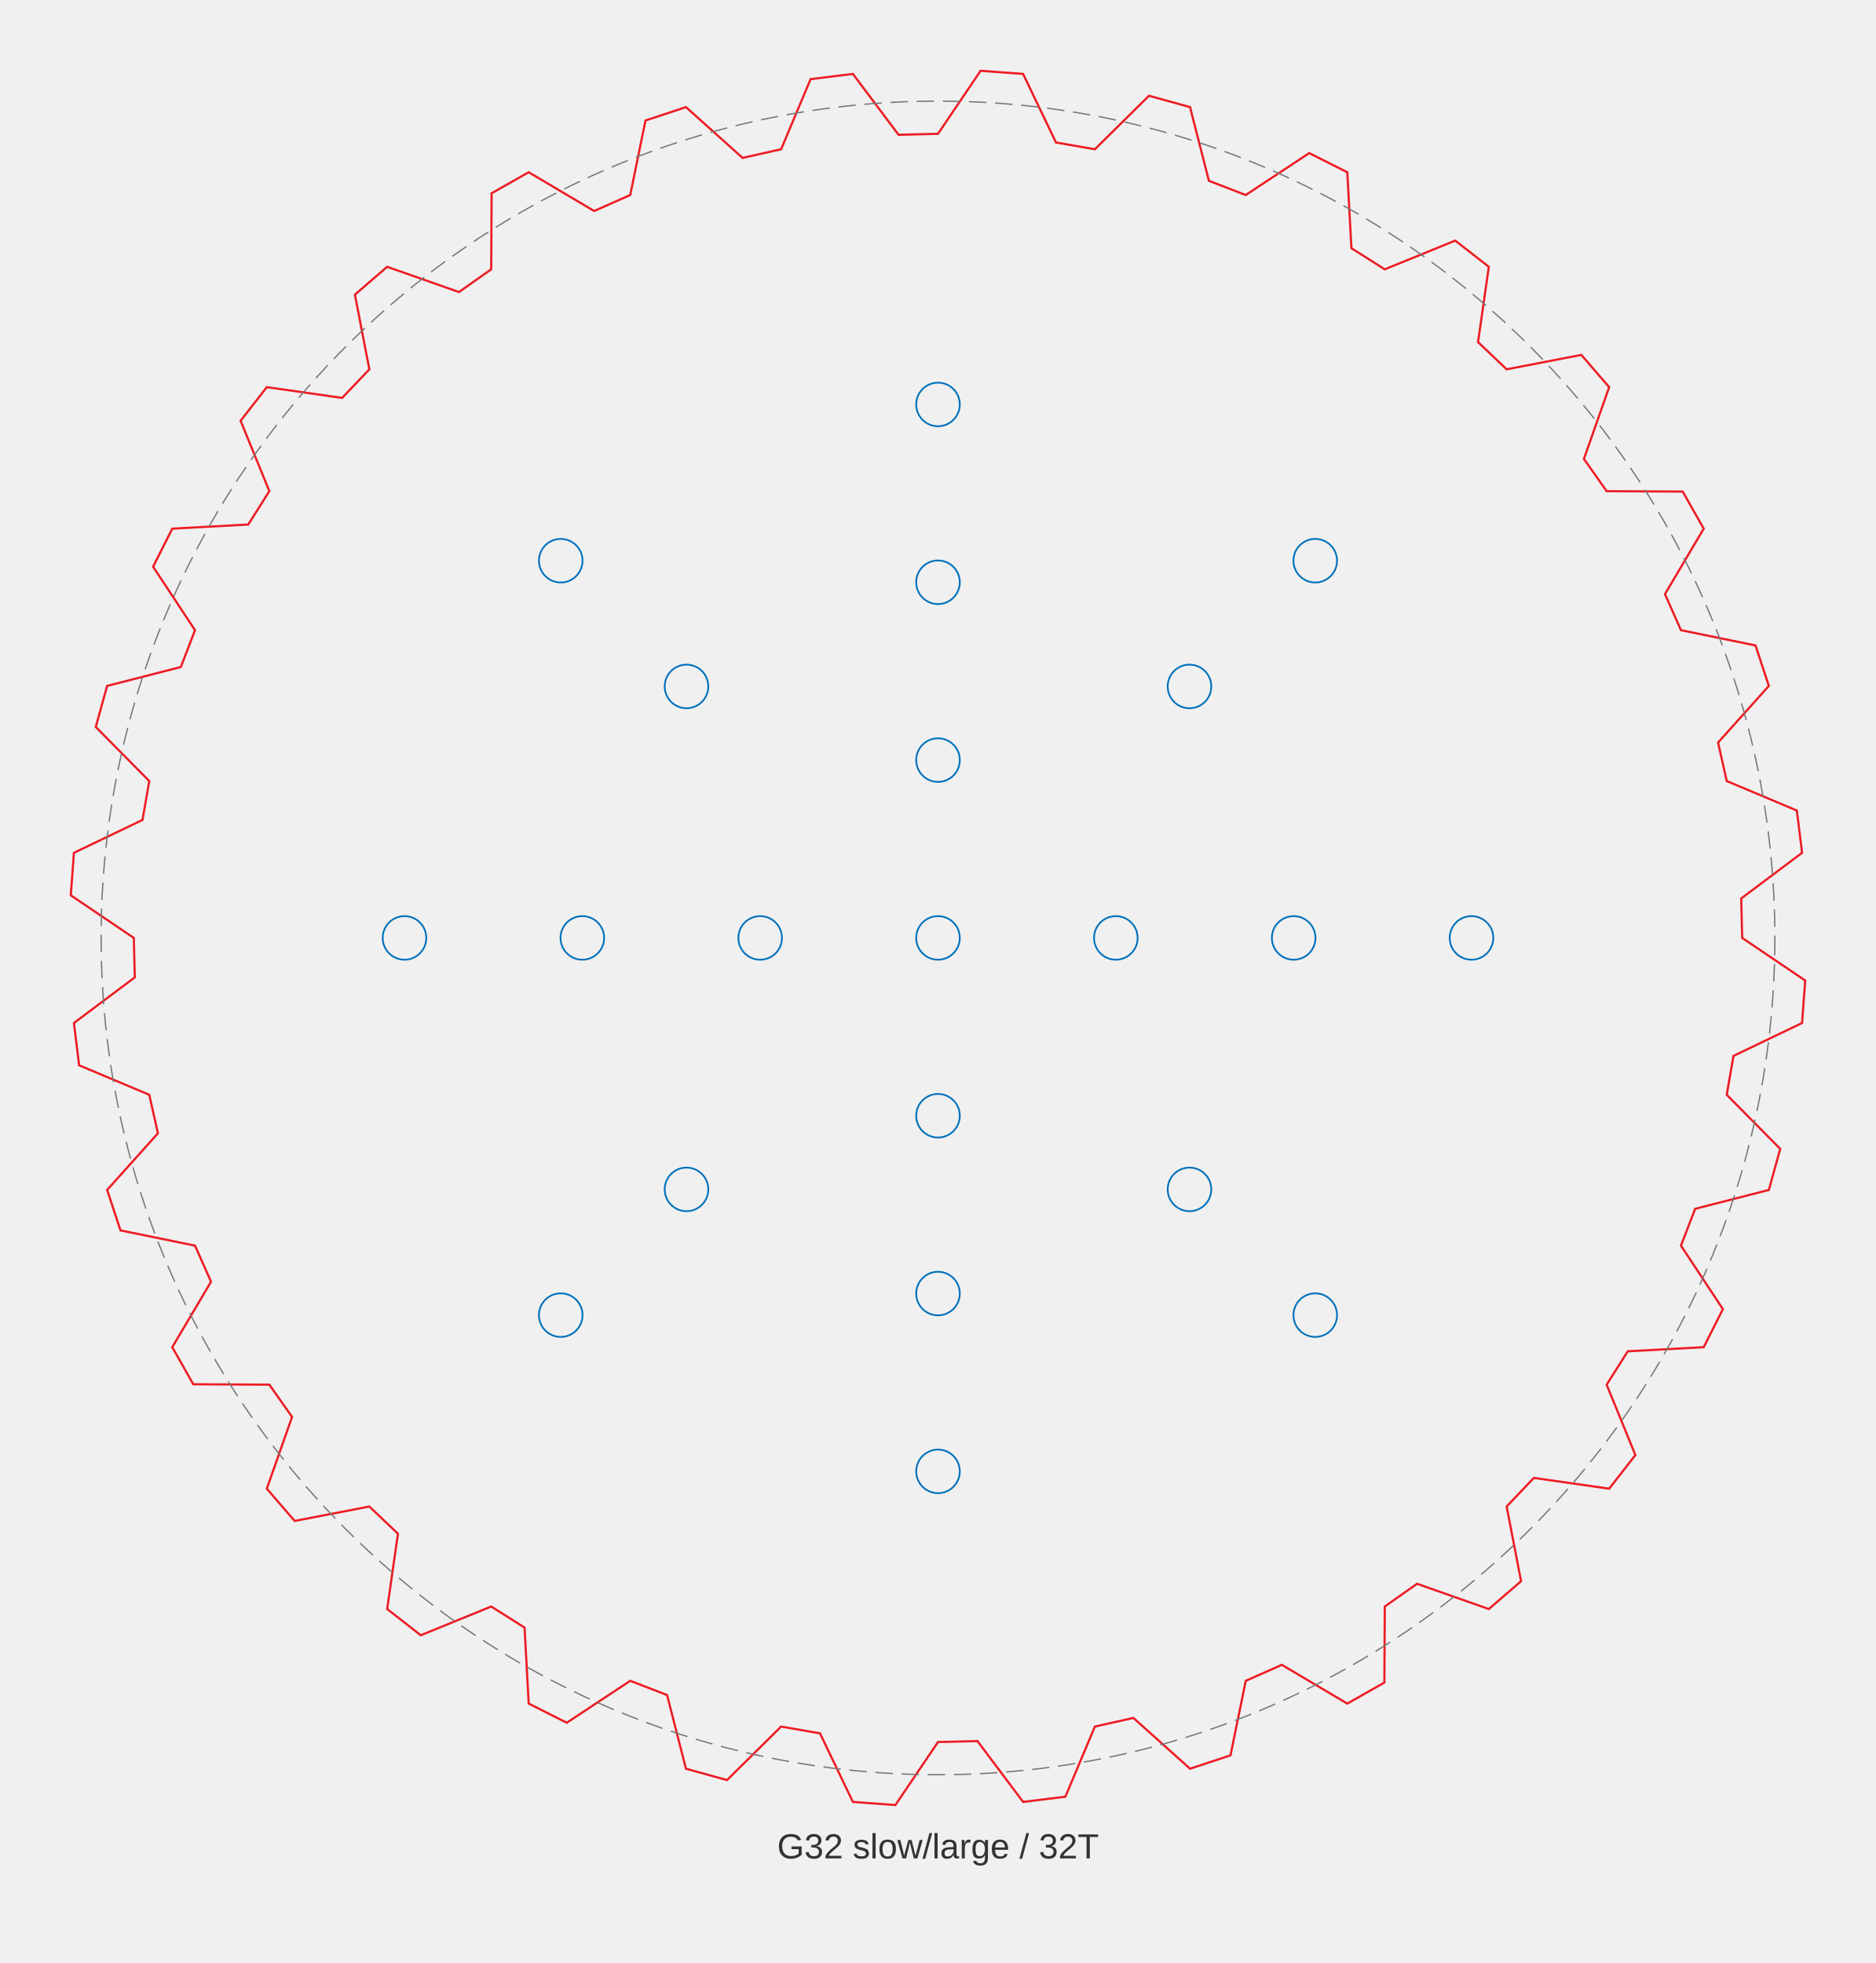
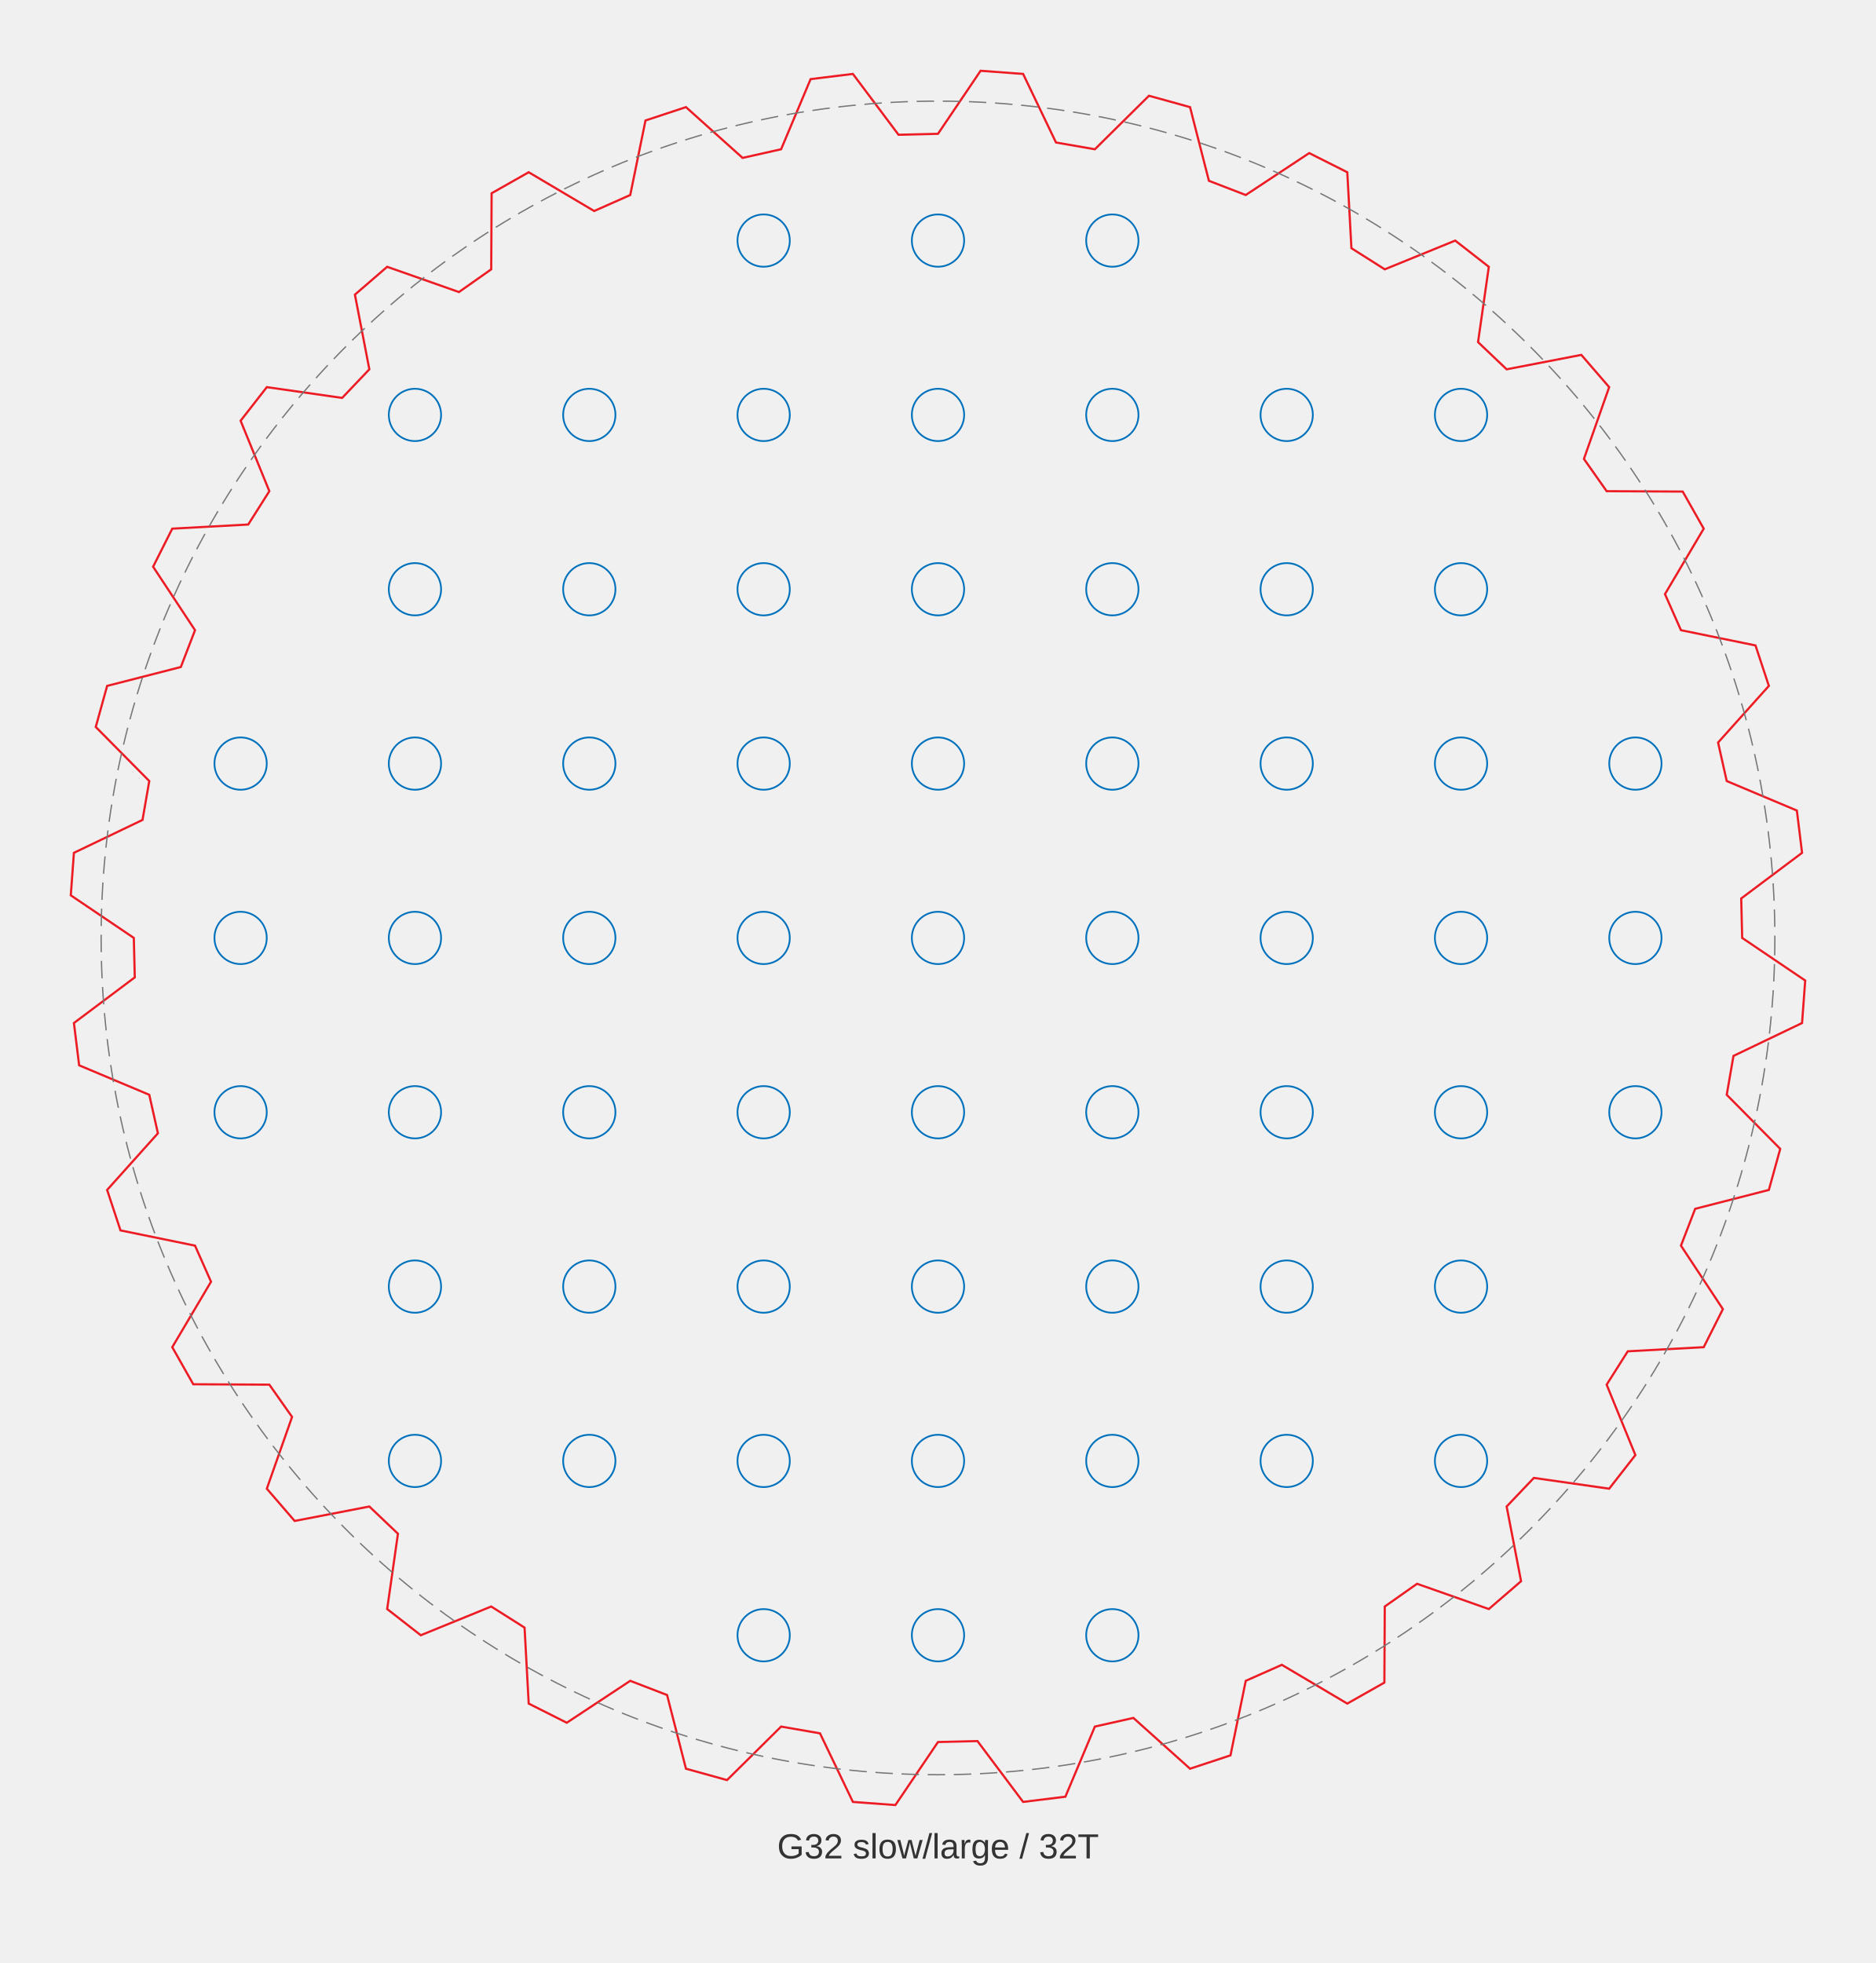
- <svg xmlns="http://www.w3.org/2000/svg" version="1.1" width="215.2mm" height="225.2mm" viewBox="0 0 215.2 225.2" data-profile-key="motionsmith-ms4n" data-grid-pitch-mm="20.4" data-hole-diameter-mm="5.0">
+ <svg xmlns="http://www.w3.org/2000/svg" version="1.1" width="215.2mm" height="225.2mm" viewBox="0 0 215.2 225.2" data-profile-key="motionsmith-ms4n" data-grid-pitch-mm="20" data-hole-diameter-mm="6">
  <defs>
    <style>
      .cut { fill: none; stroke: #ed1c24; stroke-width: 0.25; stroke-miterlimit: 10; }
      .drill { fill: none; stroke: #0071bc; stroke-width: 0.2; stroke-miterlimit: 10; }
      .score { fill: none; stroke: #777777; stroke-width: 0.15; stroke-dasharray: 2 1; }
      .label { fill: #333333; font-family: Arial, Helvetica, sans-serif; font-size: 4px; }
      .tiny { fill: #333333; font-family: Arial, Helvetica, sans-serif; font-size: 3px; }
      .paper { fill: #ffffff; stroke: none; }
    </style>
  </defs>
  <path d="M 199.85 107.6 L 207.08 112.487 L 206.72 117.363 L 198.852 121.136 L 198.077 125.597 L 204.215 131.801 L 202.911 136.512 L 194.457 138.678 L 192.828 142.903 L 197.637 150.184 L 195.439 154.551 L 186.725 155.026 L 184.303 158.851 L 187.599 166.932 L 184.592 170.786 L 175.953 169.551 L 172.831 172.831 L 174.487 181.399 L 170.786 184.592 L 162.553 181.696 L 158.851 184.303 L 158.805 193.03 L 154.551 195.439 L 147.042 190.993 L 142.903 192.828 L 141.154 201.378 L 136.512 202.911 L 130.015 197.085 L 125.597 198.077 L 122.214 206.122 L 117.363 206.72 L 112.126 199.739 L 107.6 199.85 L 102.713 207.08 L 97.837 206.72 L 94.064 198.852 L 89.603 198.077 L 83.399 204.215 L 78.688 202.911 L 76.522 194.457 L 72.297 192.828 L 65.016 197.637 L 60.649 195.439 L 60.174 186.725 L 56.349 184.303 L 48.268 187.599 L 44.414 184.592 L 45.649 175.953 L 42.369 172.831 L 33.801 174.487 L 30.608 170.786 L 33.504 162.553 L 30.897 158.851 L 22.17 158.805 L 19.761 154.551 L 24.207 147.042 L 22.372 142.903 L 13.822 141.154 L 12.289 136.512 L 18.115 130.015 L 17.123 125.597 L 9.078 122.214 L 8.48 117.363 L 15.461 112.126 L 15.35 107.6 L 8.12 102.713 L 8.48 97.837 L 16.348 94.064 L 17.123 89.603 L 10.985 83.399 L 12.289 78.688 L 20.743 76.522 L 22.372 72.297 L 17.563 65.016 L 19.761 60.649 L 28.475 60.174 L 30.897 56.349 L 27.601 48.268 L 30.608 44.414 L 39.247 45.649 L 42.369 42.369 L 40.713 33.801 L 44.414 30.608 L 52.647 33.504 L 56.349 30.897 L 56.395 22.17 L 60.649 19.761 L 68.158 24.207 L 72.297 22.372 L 74.046 13.822 L 78.688 12.289 L 85.185 18.115 L 89.603 17.123 L 92.986 9.078 L 97.837 8.48 L 103.074 15.461 L 107.6 15.35 L 112.487 8.12 L 117.363 8.48 L 121.136 16.348 L 125.597 17.123 L 131.801 10.985 L 136.512 12.289 L 138.678 20.743 L 142.903 22.372 L 150.184 17.563 L 154.551 19.761 L 155.026 28.475 L 158.851 30.897 L 166.932 27.601 L 170.786 30.608 L 169.551 39.247 L 172.831 42.369 L 181.399 40.713 L 184.592 44.414 L 181.696 52.647 L 184.303 56.349 L 193.03 56.395 L 195.439 60.649 L 190.993 68.158 L 192.828 72.297 L 201.378 74.046 L 202.911 78.688 L 197.085 85.185 L 198.077 89.603 L 206.122 92.986 L 206.72 97.837 L 199.739 103.074 Z" class="cut gear-outline" data-teeth="32" data-pitch-radius-mm="96" data-root-radius-mm="92.25" data-outer-radius-mm="99.6" />
-   <circle cx="107.6" cy="107.6" r="2.5" class="drill axle-hole" data-hole-role="axle" data-hole-diameter-mm="5.0" />
+   <circle cx="107.6" cy="107.6" r="3" class="drill axle-hole" data-hole-role="axle" data-hole-diameter-mm="6" />
  <circle cx="107.6" cy="107.6" r="96" class="score pitch-circle" />
-   <circle cx="128" cy="107.6" r="2.5" class="drill linkage-hole bracket-hole" data-hole-role="linkage-bracket" data-hole-diameter-mm="5.0" data-hole-ring="0" data-hole-index="0" data-hole-radius-mm="20.4" />
-   <circle cx="107.6" cy="128" r="2.5" class="drill linkage-hole bracket-hole" data-hole-role="linkage-bracket" data-hole-diameter-mm="5.0" data-hole-ring="0" data-hole-index="1" data-hole-radius-mm="20.4" />
-   <circle cx="87.2" cy="107.6" r="2.5" class="drill linkage-hole bracket-hole" data-hole-role="linkage-bracket" data-hole-diameter-mm="5.0" data-hole-ring="0" data-hole-index="2" data-hole-radius-mm="20.4" />
-   <circle cx="107.6" cy="87.2" r="2.5" class="drill linkage-hole bracket-hole" data-hole-role="linkage-bracket" data-hole-diameter-mm="5.0" data-hole-ring="0" data-hole-index="3" data-hole-radius-mm="20.4" />
-   <circle cx="148.4" cy="107.6" r="2.5" class="drill linkage-hole bracket-hole" data-hole-role="linkage-bracket" data-hole-diameter-mm="5.0" data-hole-ring="1" data-hole-index="4" data-hole-radius-mm="40.8" />
-   <circle cx="136.45" cy="136.45" r="2.5" class="drill linkage-hole bracket-hole" data-hole-role="linkage-bracket" data-hole-diameter-mm="5.0" data-hole-ring="1" data-hole-index="5" data-hole-radius-mm="40.8" />
-   <circle cx="107.6" cy="148.4" r="2.5" class="drill linkage-hole bracket-hole" data-hole-role="linkage-bracket" data-hole-diameter-mm="5.0" data-hole-ring="1" data-hole-index="6" data-hole-radius-mm="40.8" />
-   <circle cx="78.75" cy="136.45" r="2.5" class="drill linkage-hole bracket-hole" data-hole-role="linkage-bracket" data-hole-diameter-mm="5.0" data-hole-ring="1" data-hole-index="7" data-hole-radius-mm="40.8" />
-   <circle cx="66.8" cy="107.6" r="2.5" class="drill linkage-hole bracket-hole" data-hole-role="linkage-bracket" data-hole-diameter-mm="5.0" data-hole-ring="1" data-hole-index="8" data-hole-radius-mm="40.8" />
-   <circle cx="78.75" cy="78.75" r="2.5" class="drill linkage-hole bracket-hole" data-hole-role="linkage-bracket" data-hole-diameter-mm="5.0" data-hole-ring="1" data-hole-index="9" data-hole-radius-mm="40.8" />
-   <circle cx="107.6" cy="66.8" r="2.5" class="drill linkage-hole bracket-hole" data-hole-role="linkage-bracket" data-hole-diameter-mm="5.0" data-hole-ring="1" data-hole-index="10" data-hole-radius-mm="40.8" />
-   <circle cx="136.45" cy="78.75" r="2.5" class="drill linkage-hole bracket-hole" data-hole-role="linkage-bracket" data-hole-diameter-mm="5.0" data-hole-ring="1" data-hole-index="11" data-hole-radius-mm="40.8" />
-   <circle cx="168.8" cy="107.6" r="2.5" class="drill linkage-hole bracket-hole" data-hole-role="linkage-bracket" data-hole-diameter-mm="5.0" data-hole-ring="2" data-hole-index="12" data-hole-radius-mm="61.2" />
-   <circle cx="150.875" cy="150.875" r="2.5" class="drill linkage-hole bracket-hole" data-hole-role="linkage-bracket" data-hole-diameter-mm="5.0" data-hole-ring="2" data-hole-index="13" data-hole-radius-mm="61.2" />
-   <circle cx="107.6" cy="168.8" r="2.5" class="drill linkage-hole bracket-hole" data-hole-role="linkage-bracket" data-hole-diameter-mm="5.0" data-hole-ring="2" data-hole-index="14" data-hole-radius-mm="61.2" />
-   <circle cx="64.325" cy="150.875" r="2.5" class="drill linkage-hole bracket-hole" data-hole-role="linkage-bracket" data-hole-diameter-mm="5.0" data-hole-ring="2" data-hole-index="15" data-hole-radius-mm="61.2" />
-   <circle cx="46.4" cy="107.6" r="2.5" class="drill linkage-hole bracket-hole" data-hole-role="linkage-bracket" data-hole-diameter-mm="5.0" data-hole-ring="2" data-hole-index="16" data-hole-radius-mm="61.2" />
-   <circle cx="64.325" cy="64.325" r="2.5" class="drill linkage-hole bracket-hole" data-hole-role="linkage-bracket" data-hole-diameter-mm="5.0" data-hole-ring="2" data-hole-index="17" data-hole-radius-mm="61.2" />
-   <circle cx="107.6" cy="46.4" r="2.5" class="drill linkage-hole bracket-hole" data-hole-role="linkage-bracket" data-hole-diameter-mm="5.0" data-hole-ring="2" data-hole-index="18" data-hole-radius-mm="61.2" />
-   <circle cx="150.875" cy="64.325" r="2.5" class="drill linkage-hole bracket-hole" data-hole-role="linkage-bracket" data-hole-diameter-mm="5.0" data-hole-ring="2" data-hole-index="19" data-hole-radius-mm="61.2" />
+   <circle cx="107.6" cy="87.6" r="3" class="drill linkage-hole bracket-hole crank-hole handle-hole" data-hole-role="linkage-bracket-crank-handle" data-attachment-kinds="linkage bracket crank handle" data-hole-diameter-mm="6" data-hole-index="0" data-hole-x-offset-mm="0" data-hole-y-offset-mm="-20" data-hole-radius-mm="20" />
+   <circle cx="87.6" cy="107.6" r="3" class="drill linkage-hole bracket-hole crank-hole handle-hole" data-hole-role="linkage-bracket-crank-handle" data-attachment-kinds="linkage bracket crank handle" data-hole-diameter-mm="6" data-hole-index="1" data-hole-x-offset-mm="-20" data-hole-y-offset-mm="0" data-hole-radius-mm="20" />
+   <circle cx="127.6" cy="107.6" r="3" class="drill linkage-hole bracket-hole crank-hole handle-hole" data-hole-role="linkage-bracket-crank-handle" data-attachment-kinds="linkage bracket crank handle" data-hole-diameter-mm="6" data-hole-index="2" data-hole-x-offset-mm="20" data-hole-y-offset-mm="0" data-hole-radius-mm="20" />
+   <circle cx="107.6" cy="127.6" r="3" class="drill linkage-hole bracket-hole crank-hole handle-hole" data-hole-role="linkage-bracket-crank-handle" data-attachment-kinds="linkage bracket crank handle" data-hole-diameter-mm="6" data-hole-index="3" data-hole-x-offset-mm="0" data-hole-y-offset-mm="20" data-hole-radius-mm="20" />
+   <circle cx="87.6" cy="87.6" r="3" class="drill linkage-hole bracket-hole crank-hole handle-hole" data-hole-role="linkage-bracket-crank-handle" data-attachment-kinds="linkage bracket crank handle" data-hole-diameter-mm="6" data-hole-index="4" data-hole-x-offset-mm="-20" data-hole-y-offset-mm="-20" data-hole-radius-mm="28.284" />
+   <circle cx="127.6" cy="87.6" r="3" class="drill linkage-hole bracket-hole crank-hole handle-hole" data-hole-role="linkage-bracket-crank-handle" data-attachment-kinds="linkage bracket crank handle" data-hole-diameter-mm="6" data-hole-index="5" data-hole-x-offset-mm="20" data-hole-y-offset-mm="-20" data-hole-radius-mm="28.284" />
+   <circle cx="87.6" cy="127.6" r="3" class="drill linkage-hole bracket-hole crank-hole handle-hole" data-hole-role="linkage-bracket-crank-handle" data-attachment-kinds="linkage bracket crank handle" data-hole-diameter-mm="6" data-hole-index="6" data-hole-x-offset-mm="-20" data-hole-y-offset-mm="20" data-hole-radius-mm="28.284" />
+   <circle cx="127.6" cy="127.6" r="3" class="drill linkage-hole bracket-hole crank-hole handle-hole" data-hole-role="linkage-bracket-crank-handle" data-attachment-kinds="linkage bracket crank handle" data-hole-diameter-mm="6" data-hole-index="7" data-hole-x-offset-mm="20" data-hole-y-offset-mm="20" data-hole-radius-mm="28.284" />
+   <circle cx="107.6" cy="67.6" r="3" class="drill linkage-hole bracket-hole crank-hole handle-hole" data-hole-role="linkage-bracket-crank-handle" data-attachment-kinds="linkage bracket crank handle" data-hole-diameter-mm="6" data-hole-index="8" data-hole-x-offset-mm="0" data-hole-y-offset-mm="-40" data-hole-radius-mm="40" />
+   <circle cx="67.6" cy="107.6" r="3" class="drill linkage-hole bracket-hole crank-hole handle-hole" data-hole-role="linkage-bracket-crank-handle" data-attachment-kinds="linkage bracket crank handle" data-hole-diameter-mm="6" data-hole-index="9" data-hole-x-offset-mm="-40" data-hole-y-offset-mm="0" data-hole-radius-mm="40" />
+   <circle cx="147.6" cy="107.6" r="3" class="drill linkage-hole bracket-hole crank-hole handle-hole" data-hole-role="linkage-bracket-crank-handle" data-attachment-kinds="linkage bracket crank handle" data-hole-diameter-mm="6" data-hole-index="10" data-hole-x-offset-mm="40" data-hole-y-offset-mm="0" data-hole-radius-mm="40" />
+   <circle cx="107.6" cy="147.6" r="3" class="drill linkage-hole bracket-hole crank-hole handle-hole" data-hole-role="linkage-bracket-crank-handle" data-attachment-kinds="linkage bracket crank handle" data-hole-diameter-mm="6" data-hole-index="11" data-hole-x-offset-mm="0" data-hole-y-offset-mm="40" data-hole-radius-mm="40" />
+   <circle cx="87.6" cy="67.6" r="3" class="drill linkage-hole bracket-hole crank-hole handle-hole" data-hole-role="linkage-bracket-crank-handle" data-attachment-kinds="linkage bracket crank handle" data-hole-diameter-mm="6" data-hole-index="12" data-hole-x-offset-mm="-20" data-hole-y-offset-mm="-40" data-hole-radius-mm="44.721" />
+   <circle cx="127.6" cy="67.6" r="3" class="drill linkage-hole bracket-hole crank-hole handle-hole" data-hole-role="linkage-bracket-crank-handle" data-attachment-kinds="linkage bracket crank handle" data-hole-diameter-mm="6" data-hole-index="13" data-hole-x-offset-mm="20" data-hole-y-offset-mm="-40" data-hole-radius-mm="44.721" />
+   <circle cx="67.6" cy="87.6" r="3" class="drill linkage-hole bracket-hole crank-hole handle-hole" data-hole-role="linkage-bracket-crank-handle" data-attachment-kinds="linkage bracket crank handle" data-hole-diameter-mm="6" data-hole-index="14" data-hole-x-offset-mm="-40" data-hole-y-offset-mm="-20" data-hole-radius-mm="44.721" />
+   <circle cx="147.6" cy="87.6" r="3" class="drill linkage-hole bracket-hole crank-hole handle-hole" data-hole-role="linkage-bracket-crank-handle" data-attachment-kinds="linkage bracket crank handle" data-hole-diameter-mm="6" data-hole-index="15" data-hole-x-offset-mm="40" data-hole-y-offset-mm="-20" data-hole-radius-mm="44.721" />
+   <circle cx="67.6" cy="127.6" r="3" class="drill linkage-hole bracket-hole crank-hole handle-hole" data-hole-role="linkage-bracket-crank-handle" data-attachment-kinds="linkage bracket crank handle" data-hole-diameter-mm="6" data-hole-index="16" data-hole-x-offset-mm="-40" data-hole-y-offset-mm="20" data-hole-radius-mm="44.721" />
+   <circle cx="147.6" cy="127.6" r="3" class="drill linkage-hole bracket-hole crank-hole handle-hole" data-hole-role="linkage-bracket-crank-handle" data-attachment-kinds="linkage bracket crank handle" data-hole-diameter-mm="6" data-hole-index="17" data-hole-x-offset-mm="40" data-hole-y-offset-mm="20" data-hole-radius-mm="44.721" />
+   <circle cx="87.6" cy="147.6" r="3" class="drill linkage-hole bracket-hole crank-hole handle-hole" data-hole-role="linkage-bracket-crank-handle" data-attachment-kinds="linkage bracket crank handle" data-hole-diameter-mm="6" data-hole-index="18" data-hole-x-offset-mm="-20" data-hole-y-offset-mm="40" data-hole-radius-mm="44.721" />
+   <circle cx="127.6" cy="147.6" r="3" class="drill linkage-hole bracket-hole crank-hole handle-hole" data-hole-role="linkage-bracket-crank-handle" data-attachment-kinds="linkage bracket crank handle" data-hole-diameter-mm="6" data-hole-index="19" data-hole-x-offset-mm="20" data-hole-y-offset-mm="40" data-hole-radius-mm="44.721" />
+   <circle cx="67.6" cy="67.6" r="3" class="drill linkage-hole bracket-hole crank-hole handle-hole" data-hole-role="linkage-bracket-crank-handle" data-attachment-kinds="linkage bracket crank handle" data-hole-diameter-mm="6" data-hole-index="20" data-hole-x-offset-mm="-40" data-hole-y-offset-mm="-40" data-hole-radius-mm="56.569" />
+   <circle cx="147.6" cy="67.6" r="3" class="drill linkage-hole bracket-hole crank-hole handle-hole" data-hole-role="linkage-bracket-crank-handle" data-attachment-kinds="linkage bracket crank handle" data-hole-diameter-mm="6" data-hole-index="21" data-hole-x-offset-mm="40" data-hole-y-offset-mm="-40" data-hole-radius-mm="56.569" />
+   <circle cx="67.6" cy="147.6" r="3" class="drill linkage-hole bracket-hole crank-hole handle-hole" data-hole-role="linkage-bracket-crank-handle" data-attachment-kinds="linkage bracket crank handle" data-hole-diameter-mm="6" data-hole-index="22" data-hole-x-offset-mm="-40" data-hole-y-offset-mm="40" data-hole-radius-mm="56.569" />
+   <circle cx="147.6" cy="147.6" r="3" class="drill linkage-hole bracket-hole crank-hole handle-hole" data-hole-role="linkage-bracket-crank-handle" data-attachment-kinds="linkage bracket crank handle" data-hole-diameter-mm="6" data-hole-index="23" data-hole-x-offset-mm="40" data-hole-y-offset-mm="40" data-hole-radius-mm="56.569" />
+   <circle cx="107.6" cy="47.6" r="3" class="drill linkage-hole bracket-hole crank-hole handle-hole" data-hole-role="linkage-bracket-crank-handle" data-attachment-kinds="linkage bracket crank handle" data-hole-diameter-mm="6" data-hole-index="24" data-hole-x-offset-mm="0" data-hole-y-offset-mm="-60" data-hole-radius-mm="60" />
+   <circle cx="47.6" cy="107.6" r="3" class="drill linkage-hole bracket-hole crank-hole handle-hole" data-hole-role="linkage-bracket-crank-handle" data-attachment-kinds="linkage bracket crank handle" data-hole-diameter-mm="6" data-hole-index="25" data-hole-x-offset-mm="-60" data-hole-y-offset-mm="0" data-hole-radius-mm="60" />
+   <circle cx="167.6" cy="107.6" r="3" class="drill linkage-hole bracket-hole crank-hole handle-hole" data-hole-role="linkage-bracket-crank-handle" data-attachment-kinds="linkage bracket crank handle" data-hole-diameter-mm="6" data-hole-index="26" data-hole-x-offset-mm="60" data-hole-y-offset-mm="0" data-hole-radius-mm="60" />
+   <circle cx="107.6" cy="167.6" r="3" class="drill linkage-hole bracket-hole crank-hole handle-hole" data-hole-role="linkage-bracket-crank-handle" data-attachment-kinds="linkage bracket crank handle" data-hole-diameter-mm="6" data-hole-index="27" data-hole-x-offset-mm="0" data-hole-y-offset-mm="60" data-hole-radius-mm="60" />
+   <circle cx="87.6" cy="47.6" r="3" class="drill linkage-hole bracket-hole crank-hole handle-hole" data-hole-role="linkage-bracket-crank-handle" data-attachment-kinds="linkage bracket crank handle" data-hole-diameter-mm="6" data-hole-index="28" data-hole-x-offset-mm="-20" data-hole-y-offset-mm="-60" data-hole-radius-mm="63.246" />
+   <circle cx="127.6" cy="47.6" r="3" class="drill linkage-hole bracket-hole crank-hole handle-hole" data-hole-role="linkage-bracket-crank-handle" data-attachment-kinds="linkage bracket crank handle" data-hole-diameter-mm="6" data-hole-index="29" data-hole-x-offset-mm="20" data-hole-y-offset-mm="-60" data-hole-radius-mm="63.246" />
+   <circle cx="47.6" cy="87.6" r="3" class="drill linkage-hole bracket-hole crank-hole handle-hole" data-hole-role="linkage-bracket-crank-handle" data-attachment-kinds="linkage bracket crank handle" data-hole-diameter-mm="6" data-hole-index="30" data-hole-x-offset-mm="-60" data-hole-y-offset-mm="-20" data-hole-radius-mm="63.246" />
+   <circle cx="167.6" cy="87.6" r="3" class="drill linkage-hole bracket-hole crank-hole handle-hole" data-hole-role="linkage-bracket-crank-handle" data-attachment-kinds="linkage bracket crank handle" data-hole-diameter-mm="6" data-hole-index="31" data-hole-x-offset-mm="60" data-hole-y-offset-mm="-20" data-hole-radius-mm="63.246" />
+   <circle cx="47.6" cy="127.6" r="3" class="drill linkage-hole bracket-hole crank-hole handle-hole" data-hole-role="linkage-bracket-crank-handle" data-attachment-kinds="linkage bracket crank handle" data-hole-diameter-mm="6" data-hole-index="32" data-hole-x-offset-mm="-60" data-hole-y-offset-mm="20" data-hole-radius-mm="63.246" />
+   <circle cx="167.6" cy="127.6" r="3" class="drill linkage-hole bracket-hole crank-hole handle-hole" data-hole-role="linkage-bracket-crank-handle" data-attachment-kinds="linkage bracket crank handle" data-hole-diameter-mm="6" data-hole-index="33" data-hole-x-offset-mm="60" data-hole-y-offset-mm="20" data-hole-radius-mm="63.246" />
+   <circle cx="87.6" cy="167.6" r="3" class="drill linkage-hole bracket-hole crank-hole handle-hole" data-hole-role="linkage-bracket-crank-handle" data-attachment-kinds="linkage bracket crank handle" data-hole-diameter-mm="6" data-hole-index="34" data-hole-x-offset-mm="-20" data-hole-y-offset-mm="60" data-hole-radius-mm="63.246" />
+   <circle cx="127.6" cy="167.6" r="3" class="drill linkage-hole bracket-hole crank-hole handle-hole" data-hole-role="linkage-bracket-crank-handle" data-attachment-kinds="linkage bracket crank handle" data-hole-diameter-mm="6" data-hole-index="35" data-hole-x-offset-mm="20" data-hole-y-offset-mm="60" data-hole-radius-mm="63.246" />
+   <circle cx="67.6" cy="47.6" r="3" class="drill linkage-hole bracket-hole crank-hole handle-hole" data-hole-role="linkage-bracket-crank-handle" data-attachment-kinds="linkage bracket crank handle" data-hole-diameter-mm="6" data-hole-index="36" data-hole-x-offset-mm="-40" data-hole-y-offset-mm="-60" data-hole-radius-mm="72.111" />
+   <circle cx="147.6" cy="47.6" r="3" class="drill linkage-hole bracket-hole crank-hole handle-hole" data-hole-role="linkage-bracket-crank-handle" data-attachment-kinds="linkage bracket crank handle" data-hole-diameter-mm="6" data-hole-index="37" data-hole-x-offset-mm="40" data-hole-y-offset-mm="-60" data-hole-radius-mm="72.111" />
+   <circle cx="47.6" cy="67.6" r="3" class="drill linkage-hole bracket-hole crank-hole handle-hole" data-hole-role="linkage-bracket-crank-handle" data-attachment-kinds="linkage bracket crank handle" data-hole-diameter-mm="6" data-hole-index="38" data-hole-x-offset-mm="-60" data-hole-y-offset-mm="-40" data-hole-radius-mm="72.111" />
+   <circle cx="167.6" cy="67.6" r="3" class="drill linkage-hole bracket-hole crank-hole handle-hole" data-hole-role="linkage-bracket-crank-handle" data-attachment-kinds="linkage bracket crank handle" data-hole-diameter-mm="6" data-hole-index="39" data-hole-x-offset-mm="60" data-hole-y-offset-mm="-40" data-hole-radius-mm="72.111" />
+   <circle cx="47.6" cy="147.6" r="3" class="drill linkage-hole bracket-hole crank-hole handle-hole" data-hole-role="linkage-bracket-crank-handle" data-attachment-kinds="linkage bracket crank handle" data-hole-diameter-mm="6" data-hole-index="40" data-hole-x-offset-mm="-60" data-hole-y-offset-mm="40" data-hole-radius-mm="72.111" />
+   <circle cx="167.6" cy="147.6" r="3" class="drill linkage-hole bracket-hole crank-hole handle-hole" data-hole-role="linkage-bracket-crank-handle" data-attachment-kinds="linkage bracket crank handle" data-hole-diameter-mm="6" data-hole-index="41" data-hole-x-offset-mm="60" data-hole-y-offset-mm="40" data-hole-radius-mm="72.111" />
+   <circle cx="67.6" cy="167.6" r="3" class="drill linkage-hole bracket-hole crank-hole handle-hole" data-hole-role="linkage-bracket-crank-handle" data-attachment-kinds="linkage bracket crank handle" data-hole-diameter-mm="6" data-hole-index="42" data-hole-x-offset-mm="-40" data-hole-y-offset-mm="60" data-hole-radius-mm="72.111" />
+   <circle cx="147.6" cy="167.6" r="3" class="drill linkage-hole bracket-hole crank-hole handle-hole" data-hole-role="linkage-bracket-crank-handle" data-attachment-kinds="linkage bracket crank handle" data-hole-diameter-mm="6" data-hole-index="43" data-hole-x-offset-mm="40" data-hole-y-offset-mm="60" data-hole-radius-mm="72.111" />
+   <circle cx="107.6" cy="27.6" r="3" class="drill linkage-hole bracket-hole crank-hole handle-hole" data-hole-role="linkage-bracket-crank-handle" data-attachment-kinds="linkage bracket crank handle" data-hole-diameter-mm="6" data-hole-index="44" data-hole-x-offset-mm="0" data-hole-y-offset-mm="-80" data-hole-radius-mm="80" />
+   <circle cx="27.6" cy="107.6" r="3" class="drill linkage-hole bracket-hole crank-hole handle-hole" data-hole-role="linkage-bracket-crank-handle" data-attachment-kinds="linkage bracket crank handle" data-hole-diameter-mm="6" data-hole-index="45" data-hole-x-offset-mm="-80" data-hole-y-offset-mm="0" data-hole-radius-mm="80" />
+   <circle cx="187.6" cy="107.6" r="3" class="drill linkage-hole bracket-hole crank-hole handle-hole" data-hole-role="linkage-bracket-crank-handle" data-attachment-kinds="linkage bracket crank handle" data-hole-diameter-mm="6" data-hole-index="46" data-hole-x-offset-mm="80" data-hole-y-offset-mm="0" data-hole-radius-mm="80" />
+   <circle cx="107.6" cy="187.6" r="3" class="drill linkage-hole bracket-hole crank-hole handle-hole" data-hole-role="linkage-bracket-crank-handle" data-attachment-kinds="linkage bracket crank handle" data-hole-diameter-mm="6" data-hole-index="47" data-hole-x-offset-mm="0" data-hole-y-offset-mm="80" data-hole-radius-mm="80" />
+   <circle cx="87.6" cy="27.6" r="3" class="drill linkage-hole bracket-hole crank-hole handle-hole" data-hole-role="linkage-bracket-crank-handle" data-attachment-kinds="linkage bracket crank handle" data-hole-diameter-mm="6" data-hole-index="48" data-hole-x-offset-mm="-20" data-hole-y-offset-mm="-80" data-hole-radius-mm="82.462" />
+   <circle cx="127.6" cy="27.6" r="3" class="drill linkage-hole bracket-hole crank-hole handle-hole" data-hole-role="linkage-bracket-crank-handle" data-attachment-kinds="linkage bracket crank handle" data-hole-diameter-mm="6" data-hole-index="49" data-hole-x-offset-mm="20" data-hole-y-offset-mm="-80" data-hole-radius-mm="82.462" />
+   <circle cx="27.6" cy="87.6" r="3" class="drill linkage-hole bracket-hole crank-hole handle-hole" data-hole-role="linkage-bracket-crank-handle" data-attachment-kinds="linkage bracket crank handle" data-hole-diameter-mm="6" data-hole-index="50" data-hole-x-offset-mm="-80" data-hole-y-offset-mm="-20" data-hole-radius-mm="82.462" />
+   <circle cx="187.6" cy="87.6" r="3" class="drill linkage-hole bracket-hole crank-hole handle-hole" data-hole-role="linkage-bracket-crank-handle" data-attachment-kinds="linkage bracket crank handle" data-hole-diameter-mm="6" data-hole-index="51" data-hole-x-offset-mm="80" data-hole-y-offset-mm="-20" data-hole-radius-mm="82.462" />
+   <circle cx="27.6" cy="127.6" r="3" class="drill linkage-hole bracket-hole crank-hole handle-hole" data-hole-role="linkage-bracket-crank-handle" data-attachment-kinds="linkage bracket crank handle" data-hole-diameter-mm="6" data-hole-index="52" data-hole-x-offset-mm="-80" data-hole-y-offset-mm="20" data-hole-radius-mm="82.462" />
+   <circle cx="187.6" cy="127.6" r="3" class="drill linkage-hole bracket-hole crank-hole handle-hole" data-hole-role="linkage-bracket-crank-handle" data-attachment-kinds="linkage bracket crank handle" data-hole-diameter-mm="6" data-hole-index="53" data-hole-x-offset-mm="80" data-hole-y-offset-mm="20" data-hole-radius-mm="82.462" />
+   <circle cx="87.6" cy="187.6" r="3" class="drill linkage-hole bracket-hole crank-hole handle-hole" data-hole-role="linkage-bracket-crank-handle" data-attachment-kinds="linkage bracket crank handle" data-hole-diameter-mm="6" data-hole-index="54" data-hole-x-offset-mm="-20" data-hole-y-offset-mm="80" data-hole-radius-mm="82.462" />
+   <circle cx="127.6" cy="187.6" r="3" class="drill linkage-hole bracket-hole crank-hole handle-hole" data-hole-role="linkage-bracket-crank-handle" data-attachment-kinds="linkage bracket crank handle" data-hole-diameter-mm="6" data-hole-index="55" data-hole-x-offset-mm="20" data-hole-y-offset-mm="80" data-hole-radius-mm="82.462" />
+   <circle cx="47.6" cy="47.6" r="3" class="drill linkage-hole bracket-hole crank-hole handle-hole" data-hole-role="linkage-bracket-crank-handle" data-attachment-kinds="linkage bracket crank handle" data-hole-diameter-mm="6" data-hole-index="56" data-hole-x-offset-mm="-60" data-hole-y-offset-mm="-60" data-hole-radius-mm="84.853" />
+   <circle cx="167.6" cy="47.6" r="3" class="drill linkage-hole bracket-hole crank-hole handle-hole" data-hole-role="linkage-bracket-crank-handle" data-attachment-kinds="linkage bracket crank handle" data-hole-diameter-mm="6" data-hole-index="57" data-hole-x-offset-mm="60" data-hole-y-offset-mm="-60" data-hole-radius-mm="84.853" />
+   <circle cx="47.6" cy="167.6" r="3" class="drill linkage-hole bracket-hole crank-hole handle-hole" data-hole-role="linkage-bracket-crank-handle" data-attachment-kinds="linkage bracket crank handle" data-hole-diameter-mm="6" data-hole-index="58" data-hole-x-offset-mm="-60" data-hole-y-offset-mm="60" data-hole-radius-mm="84.853" />
+   <circle cx="167.6" cy="167.6" r="3" class="drill linkage-hole bracket-hole crank-hole handle-hole" data-hole-role="linkage-bracket-crank-handle" data-attachment-kinds="linkage bracket crank handle" data-hole-diameter-mm="6" data-hole-index="59" data-hole-x-offset-mm="60" data-hole-y-offset-mm="60" data-hole-radius-mm="84.853" />
  <text x="107.6" y="213.2" class="label" text-anchor="middle">G32 slow/large / 32T</text>
</svg>
